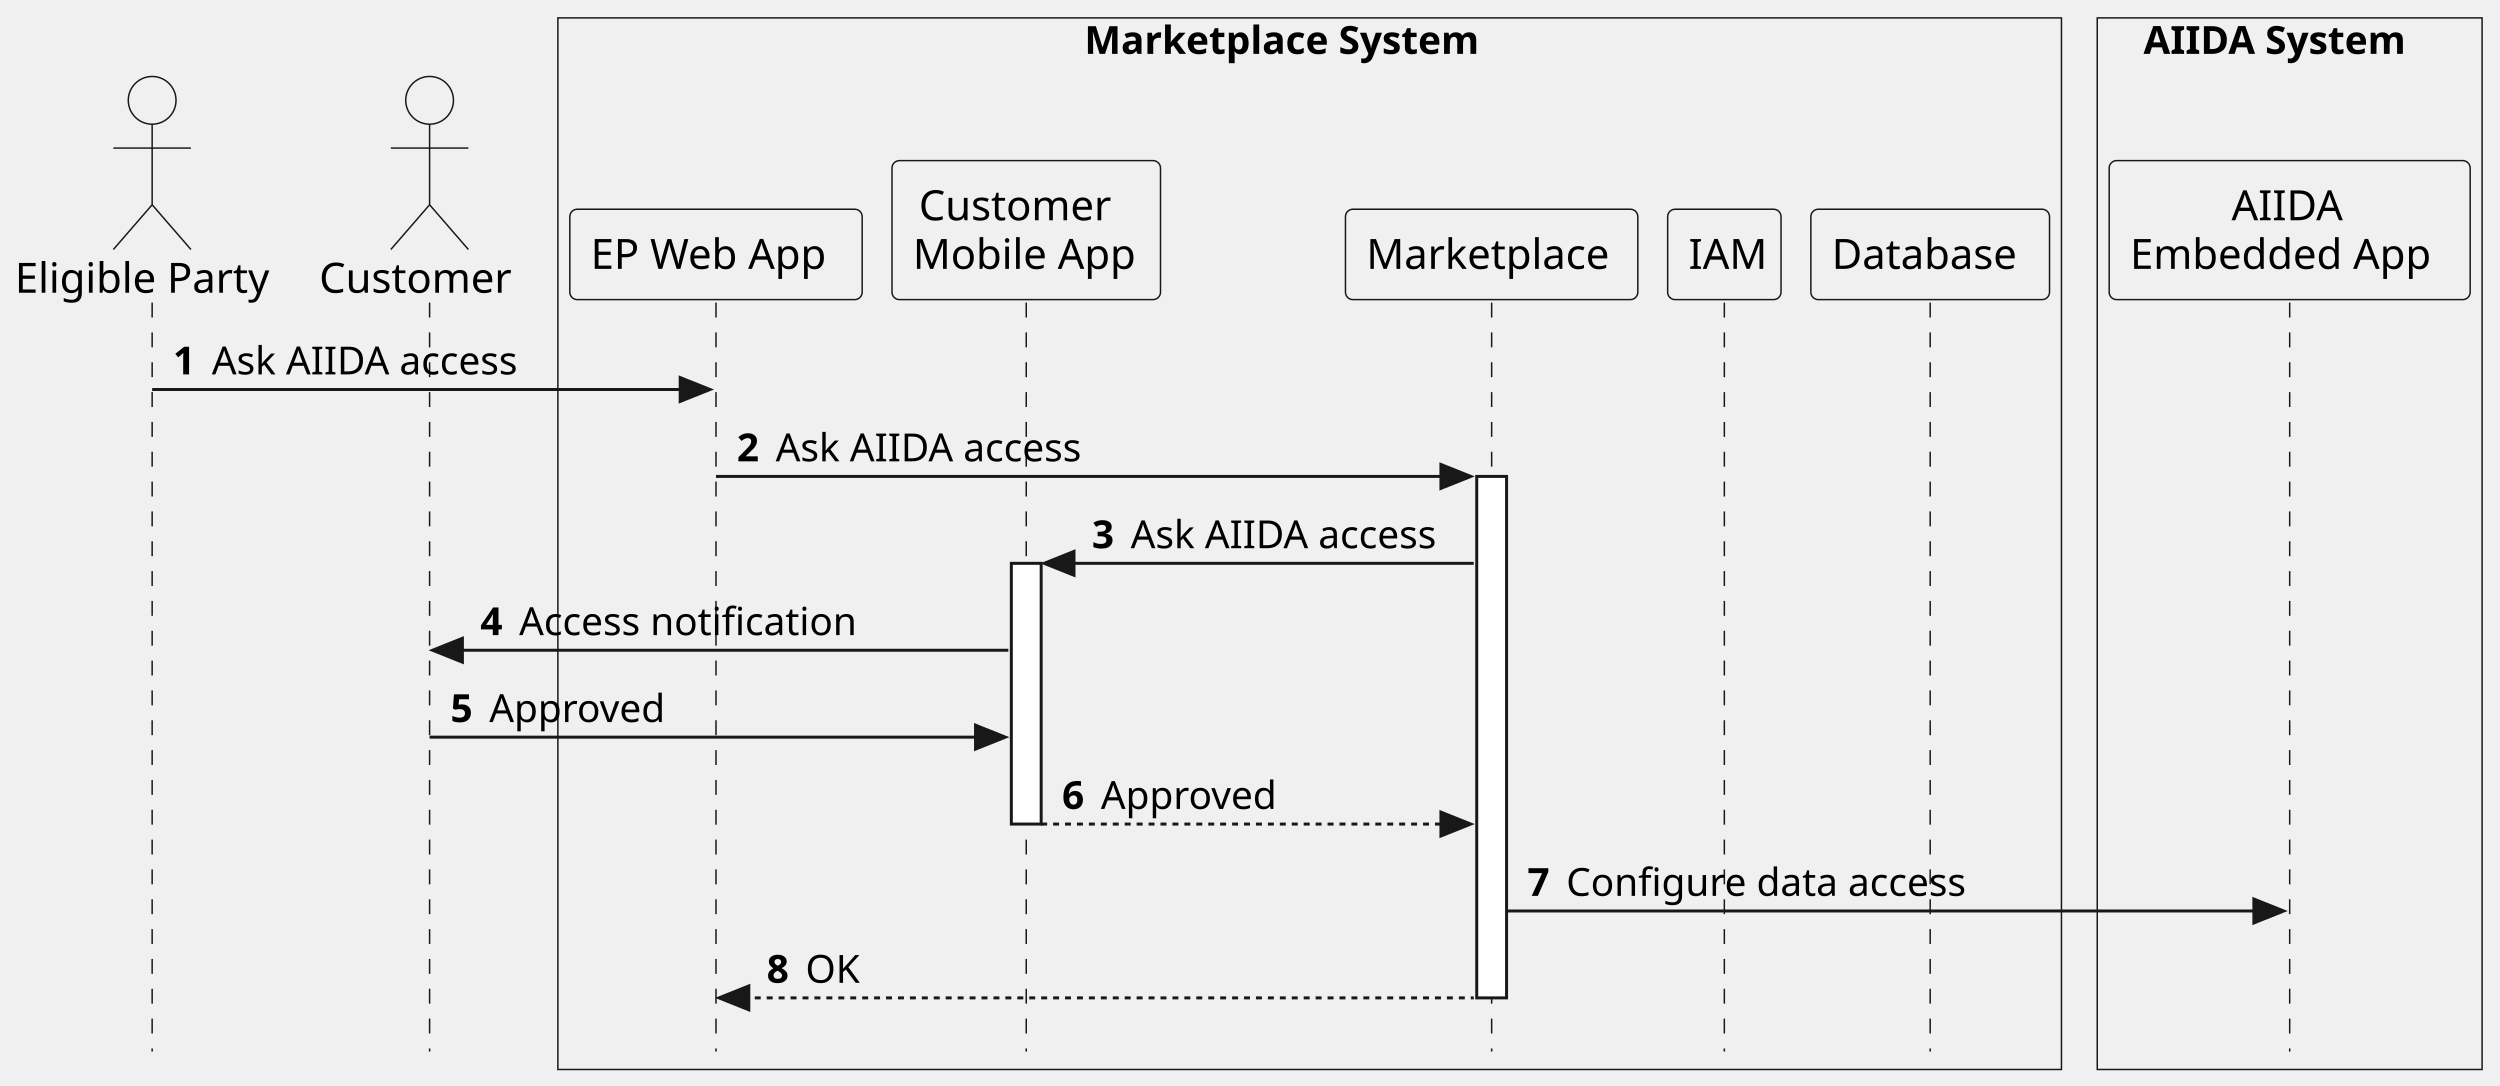
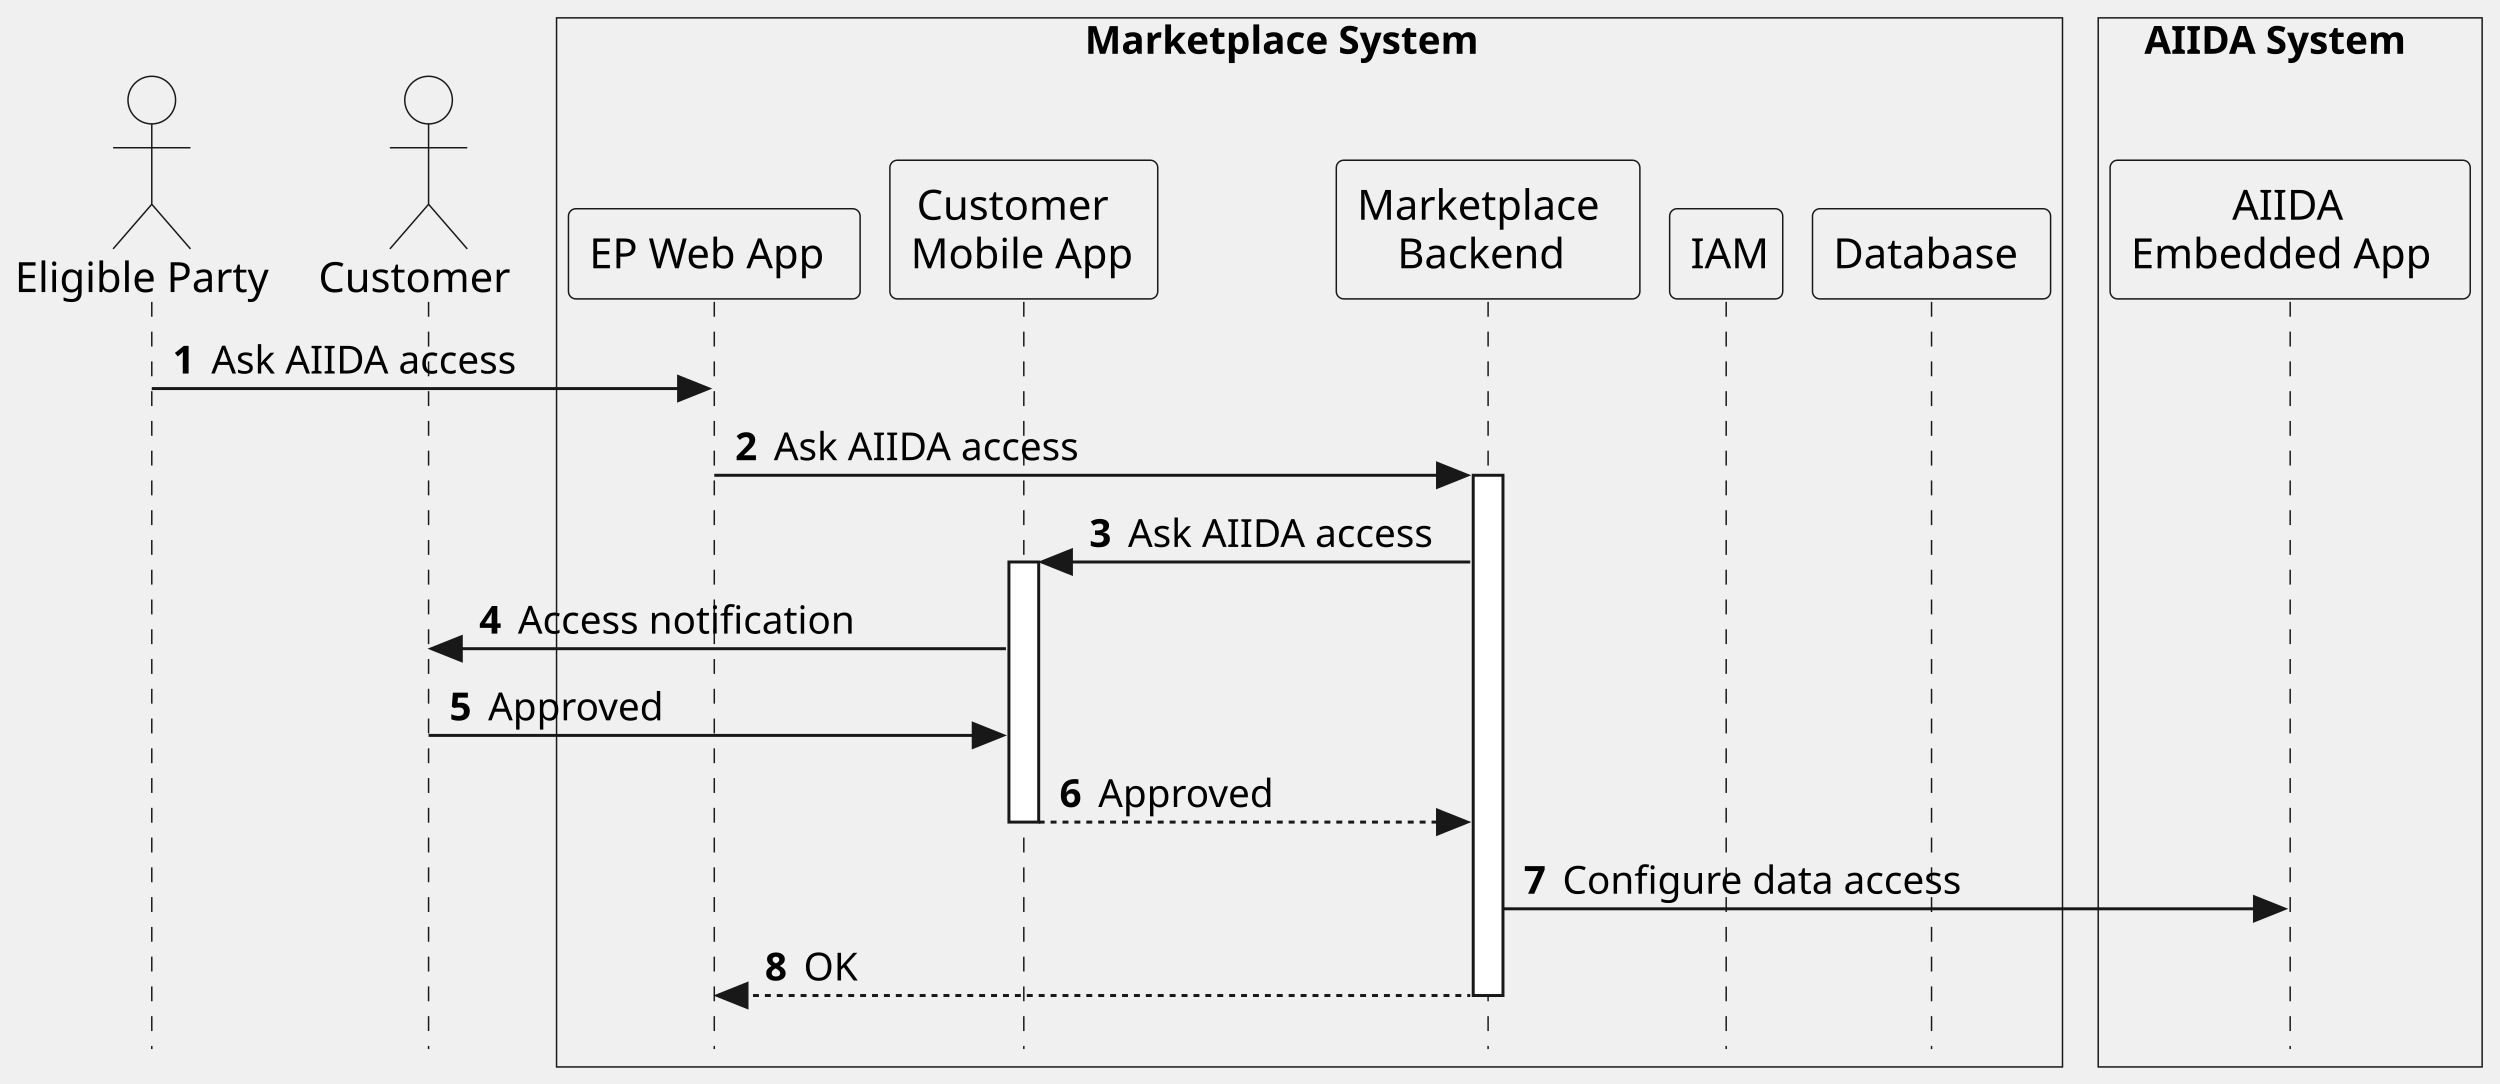
- <svg xmlns="http://www.w3.org/2000/svg" contentStyleType="text/css" height="364px" preserveAspectRatio="none" style="width:838px;height:364px;background:#FFFFFF;" version="1.1" viewBox="0 0 838 364" width="838px" zoomAndPan="magnify">
+ <svg xmlns="http://www.w3.org/2000/svg" contentStyleType="text/css" height="364px" preserveAspectRatio="none" style="width:840px;height:364px;background:#FFFFFF;" version="1.1" viewBox="0 0 840 364" width="840px" zoomAndPan="magnify">
  <defs />
  <g>
-     <rect fill="none" height="352.492" style="stroke:#181818;stroke-width:0.5;" width="504" x="187" y="6" />
-     <text fill="#000000" font-family="sans-serif" font-size="13" font-weight="bold" lengthAdjust="spacing" textLength="151" x="363.5" y="18.067">Marketplace System</text>
-     <rect fill="none" height="352.492" style="stroke:#181818;stroke-width:0.5;" width="129" x="703" y="6" />
-     <text fill="#000000" font-family="sans-serif" font-size="13" font-weight="bold" lengthAdjust="spacing" textLength="98" x="718.5" y="18.067">AIIDA System</text>
+     <rect fill="none" height="352.492" style="stroke:#181818;stroke-width:0.5;" width="506" x="187" y="6" />
+     <text fill="#000000" font-family="sans-serif" font-size="13" font-weight="bold" lengthAdjust="spacing" textLength="151" x="364.5" y="18.067">Marketplace System</text>
+     <rect fill="none" height="352.492" style="stroke:#181818;stroke-width:0.5;" width="129" x="705" y="6" />
+     <text fill="#000000" font-family="sans-serif" font-size="13" font-weight="bold" lengthAdjust="spacing" textLength="98" x="720.5" y="18.067">AIIDA System</text>
    <line style="stroke:#181818;stroke-width:0.5;stroke-dasharray:5.0,5.0;" x1="51" x2="51" y1="101.43" y2="352.492" />
    <line style="stroke:#181818;stroke-width:0.5;stroke-dasharray:5.0,5.0;" x1="144" x2="144" y1="101.43" y2="352.492" />
    <line style="stroke:#181818;stroke-width:0.5;stroke-dasharray:5.0,5.0;" x1="240" x2="240" y1="101.43" y2="352.492" />
    <line style="stroke:#181818;stroke-width:0.5;stroke-dasharray:5.0,5.0;" x1="344" x2="344" y1="101.43" y2="352.492" />
    <rect fill="#FFFFFF" height="87.398" style="stroke:#181818;stroke-width:1.0;" width="10" x="339" y="188.828" />
    <line style="stroke:#181818;stroke-width:0.5;stroke-dasharray:5.0,5.0;" x1="500" x2="500" y1="101.43" y2="352.492" />
    <rect fill="#FFFFFF" height="174.797" style="stroke:#181818;stroke-width:1.0;" width="10" x="495" y="159.695" />
-     <line style="stroke:#181818;stroke-width:0.5;stroke-dasharray:5.0,5.0;" x1="578" x2="578" y1="101.43" y2="352.492" />
-     <line style="stroke:#181818;stroke-width:0.5;stroke-dasharray:5.0,5.0;" x1="647" x2="647" y1="101.43" y2="352.492" />
-     <line style="stroke:#181818;stroke-width:0.5;stroke-dasharray:5.0,5.0;" x1="767.5" x2="767.5" y1="101.43" y2="352.492" />
+     <line style="stroke:#181818;stroke-width:0.5;stroke-dasharray:5.0,5.0;" x1="580" x2="580" y1="101.43" y2="352.492" />
+     <line style="stroke:#181818;stroke-width:0.5;stroke-dasharray:5.0,5.0;" x1="649" x2="649" y1="101.43" y2="352.492" />
+     <line style="stroke:#181818;stroke-width:0.5;stroke-dasharray:5.0,5.0;" x1="769.5" x2="769.5" y1="101.43" y2="352.492" />
    <text fill="#000000" font-family="sans-serif" font-size="14" lengthAdjust="spacing" textLength="86" x="5" y="98.128">Eligible Party</text>
    <ellipse cx="51" cy="33.633" fill="none" rx="8" ry="8" style="stroke:#181818;stroke-width:0.5;" />
    <path d="M51,41.633 L51,68.633 M38,49.633 L64,49.633 M51,68.633 L38,83.633 M51,68.633 L64,83.633 " fill="none" style="stroke:#181818;stroke-width:0.5;" />
    <text fill="#000000" font-family="sans-serif" font-size="14" lengthAdjust="spacing" textLength="68" x="107" y="98.128">Customer</text>
    <ellipse cx="144" cy="33.633" fill="none" rx="8" ry="8" style="stroke:#181818;stroke-width:0.5;" />
    <path d="M144,41.633 L144,68.633 M131,49.633 L157,49.633 M144,68.633 L131,83.633 M144,68.633 L157,83.633 " fill="none" style="stroke:#181818;stroke-width:0.5;" />
    <rect fill="none" height="30.297" rx="2.5" ry="2.5" style="stroke:#181818;stroke-width:0.5;" width="98" x="191" y="70.133" />
    <text fill="#000000" font-family="sans-serif" font-size="14" lengthAdjust="spacing" textLength="84" x="198" y="90.128">EP Web App</text>
    <rect fill="none" height="46.594" rx="2.5" ry="2.5" style="stroke:#181818;stroke-width:0.5;" width="90" x="299" y="53.836" />
    <text fill="#000000" font-family="sans-serif" font-size="14" lengthAdjust="spacing" textLength="68" x="308" y="73.831">Customer</text>
    <text fill="#000000" font-family="sans-serif" font-size="14" lengthAdjust="spacing" textLength="76" x="306" y="90.128">Mobile App</text>
-     <rect fill="none" height="30.297" rx="2.5" ry="2.5" style="stroke:#181818;stroke-width:0.5;" width="98" x="451" y="70.133" />
-     <text fill="#000000" font-family="sans-serif" font-size="14" lengthAdjust="spacing" textLength="84" x="458" y="90.128">Marketplace</text>
-     <rect fill="none" height="30.297" rx="2.5" ry="2.5" style="stroke:#181818;stroke-width:0.5;" width="38" x="559" y="70.133" />
-     <text fill="#000000" font-family="sans-serif" font-size="14" lengthAdjust="spacing" textLength="24" x="566" y="90.128">IAM</text>
-     <rect fill="none" height="30.297" rx="2.5" ry="2.5" style="stroke:#181818;stroke-width:0.5;" width="80" x="607" y="70.133" />
-     <text fill="#000000" font-family="sans-serif" font-size="14" lengthAdjust="spacing" textLength="66" x="614" y="90.128">Database</text>
-     <rect fill="none" height="46.594" rx="2.5" ry="2.5" style="stroke:#181818;stroke-width:0.5;" width="121" x="707" y="53.836" />
-     <text fill="#000000" font-family="sans-serif" font-size="14" lengthAdjust="spacing" textLength="35" x="748" y="73.831">AIIDA</text>
-     <text fill="#000000" font-family="sans-serif" font-size="14" lengthAdjust="spacing" textLength="107" x="714" y="90.128">Embedded App</text>
+     <rect fill="none" height="46.594" rx="2.5" ry="2.5" style="stroke:#181818;stroke-width:0.5;" width="102" x="449" y="53.836" />
+     <text fill="#000000" font-family="sans-serif" font-size="14" lengthAdjust="spacing" textLength="84" x="456" y="73.831">Marketplace</text>
+     <text fill="#000000" font-family="sans-serif" font-size="14" lengthAdjust="spacing" textLength="61" x="469.5" y="90.128">Backend</text>
+     <rect fill="none" height="30.297" rx="2.5" ry="2.5" style="stroke:#181818;stroke-width:0.5;" width="38" x="561" y="70.133" />
+     <text fill="#000000" font-family="sans-serif" font-size="14" lengthAdjust="spacing" textLength="24" x="568" y="90.128">IAM</text>
+     <rect fill="none" height="30.297" rx="2.5" ry="2.5" style="stroke:#181818;stroke-width:0.5;" width="80" x="609" y="70.133" />
+     <text fill="#000000" font-family="sans-serif" font-size="14" lengthAdjust="spacing" textLength="66" x="616" y="90.128">Database</text>
+     <rect fill="none" height="46.594" rx="2.5" ry="2.5" style="stroke:#181818;stroke-width:0.5;" width="121" x="709" y="53.836" />
+     <text fill="#000000" font-family="sans-serif" font-size="14" lengthAdjust="spacing" textLength="35" x="750" y="73.831">AIIDA</text>
+     <text fill="#000000" font-family="sans-serif" font-size="14" lengthAdjust="spacing" textLength="107" x="716" y="90.128">Embedded App</text>
    <polygon fill="#181818" points="228,126.562,238,130.562,228,134.562" style="stroke:#181818;stroke-width:1.0;" />
    <line style="stroke:#181818;stroke-width:1.0;" x1="51" x2="234" y1="130.562" y2="130.562" />
    <text fill="#000000" font-family="sans-serif" font-size="13" font-weight="bold" lengthAdjust="spacing" textLength="9" x="58" y="125.497">1</text>
    <text fill="#000000" font-family="sans-serif" font-size="13" lengthAdjust="spacing" textLength="109" x="71" y="125.497">Ask AIIDA access</text>
    <polygon fill="#181818" points="483,155.695,493,159.695,483,163.695" style="stroke:#181818;stroke-width:1.0;" />
    <line style="stroke:#181818;stroke-width:1.0;" x1="240" x2="489" y1="159.695" y2="159.695" />
    <text fill="#000000" font-family="sans-serif" font-size="13" font-weight="bold" lengthAdjust="spacing" textLength="9" x="247" y="154.629">2</text>
    <text fill="#000000" font-family="sans-serif" font-size="13" lengthAdjust="spacing" textLength="109" x="260" y="154.629">Ask AIIDA access</text>
    <polygon fill="#181818" points="360,184.828,350,188.828,360,192.828" style="stroke:#181818;stroke-width:1.0;" />
    <line style="stroke:#181818;stroke-width:1.0;" x1="354" x2="494" y1="188.828" y2="188.828" />
    <text fill="#000000" font-family="sans-serif" font-size="13" font-weight="bold" lengthAdjust="spacing" textLength="9" x="366" y="183.762">3</text>
    <text fill="#000000" font-family="sans-serif" font-size="13" lengthAdjust="spacing" textLength="109" x="379" y="183.762">Ask AIIDA access</text>
    <polygon fill="#181818" points="155,213.961,145,217.961,155,221.961" style="stroke:#181818;stroke-width:1.0;" />
    <line style="stroke:#181818;stroke-width:1.0;" x1="149" x2="338" y1="217.961" y2="217.961" />
    <text fill="#000000" font-family="sans-serif" font-size="13" font-weight="bold" lengthAdjust="spacing" textLength="9" x="161" y="212.895">4</text>
    <text fill="#000000" font-family="sans-serif" font-size="13" lengthAdjust="spacing" textLength="119" x="174" y="212.895">Access notification</text>
    <polygon fill="#181818" points="327,243.094,337,247.094,327,251.094" style="stroke:#181818;stroke-width:1.0;" />
    <line style="stroke:#181818;stroke-width:1.0;" x1="144" x2="333" y1="247.094" y2="247.094" />
    <text fill="#000000" font-family="sans-serif" font-size="13" font-weight="bold" lengthAdjust="spacing" textLength="9" x="151" y="242.028">5</text>
    <text fill="#000000" font-family="sans-serif" font-size="13" lengthAdjust="spacing" textLength="61" x="164" y="242.028">Approved</text>
    <polygon fill="#181818" points="483,272.227,493,276.227,483,280.227" style="stroke:#181818;stroke-width:1.0;" />
    <line style="stroke:#181818;stroke-width:1.0;stroke-dasharray:2.0,2.0;" x1="349" x2="489" y1="276.227" y2="276.227" />
    <text fill="#000000" font-family="sans-serif" font-size="13" font-weight="bold" lengthAdjust="spacing" textLength="9" x="356" y="271.161">6</text>
    <text fill="#000000" font-family="sans-serif" font-size="13" lengthAdjust="spacing" textLength="61" x="369" y="271.161">Approved</text>
-     <polygon fill="#181818" points="755.5,301.359,765.5,305.359,755.5,309.359" style="stroke:#181818;stroke-width:1.0;" />
-     <line style="stroke:#181818;stroke-width:1.0;" x1="505" x2="761.5" y1="305.359" y2="305.359" />
+     <polygon fill="#181818" points="757.5,301.359,767.5,305.359,757.5,309.359" style="stroke:#181818;stroke-width:1.0;" />
+     <line style="stroke:#181818;stroke-width:1.0;" x1="505" x2="763.5" y1="305.359" y2="305.359" />
    <text fill="#000000" font-family="sans-serif" font-size="13" font-weight="bold" lengthAdjust="spacing" textLength="9" x="512" y="300.293">7</text>
    <text fill="#000000" font-family="sans-serif" font-size="13" lengthAdjust="spacing" textLength="142" x="525" y="300.293">Configure data access</text>
    <polygon fill="#181818" points="251,330.492,241,334.492,251,338.492" style="stroke:#181818;stroke-width:1.0;" />
    <line style="stroke:#181818;stroke-width:1.0;stroke-dasharray:2.0,2.0;" x1="245" x2="494" y1="334.492" y2="334.492" />
    <text fill="#000000" font-family="sans-serif" font-size="13" font-weight="bold" lengthAdjust="spacing" textLength="9" x="257" y="329.426">8</text>
    <text fill="#000000" font-family="sans-serif" font-size="13" lengthAdjust="spacing" textLength="18" x="270" y="329.426">OK</text>
  </g>
</svg>
